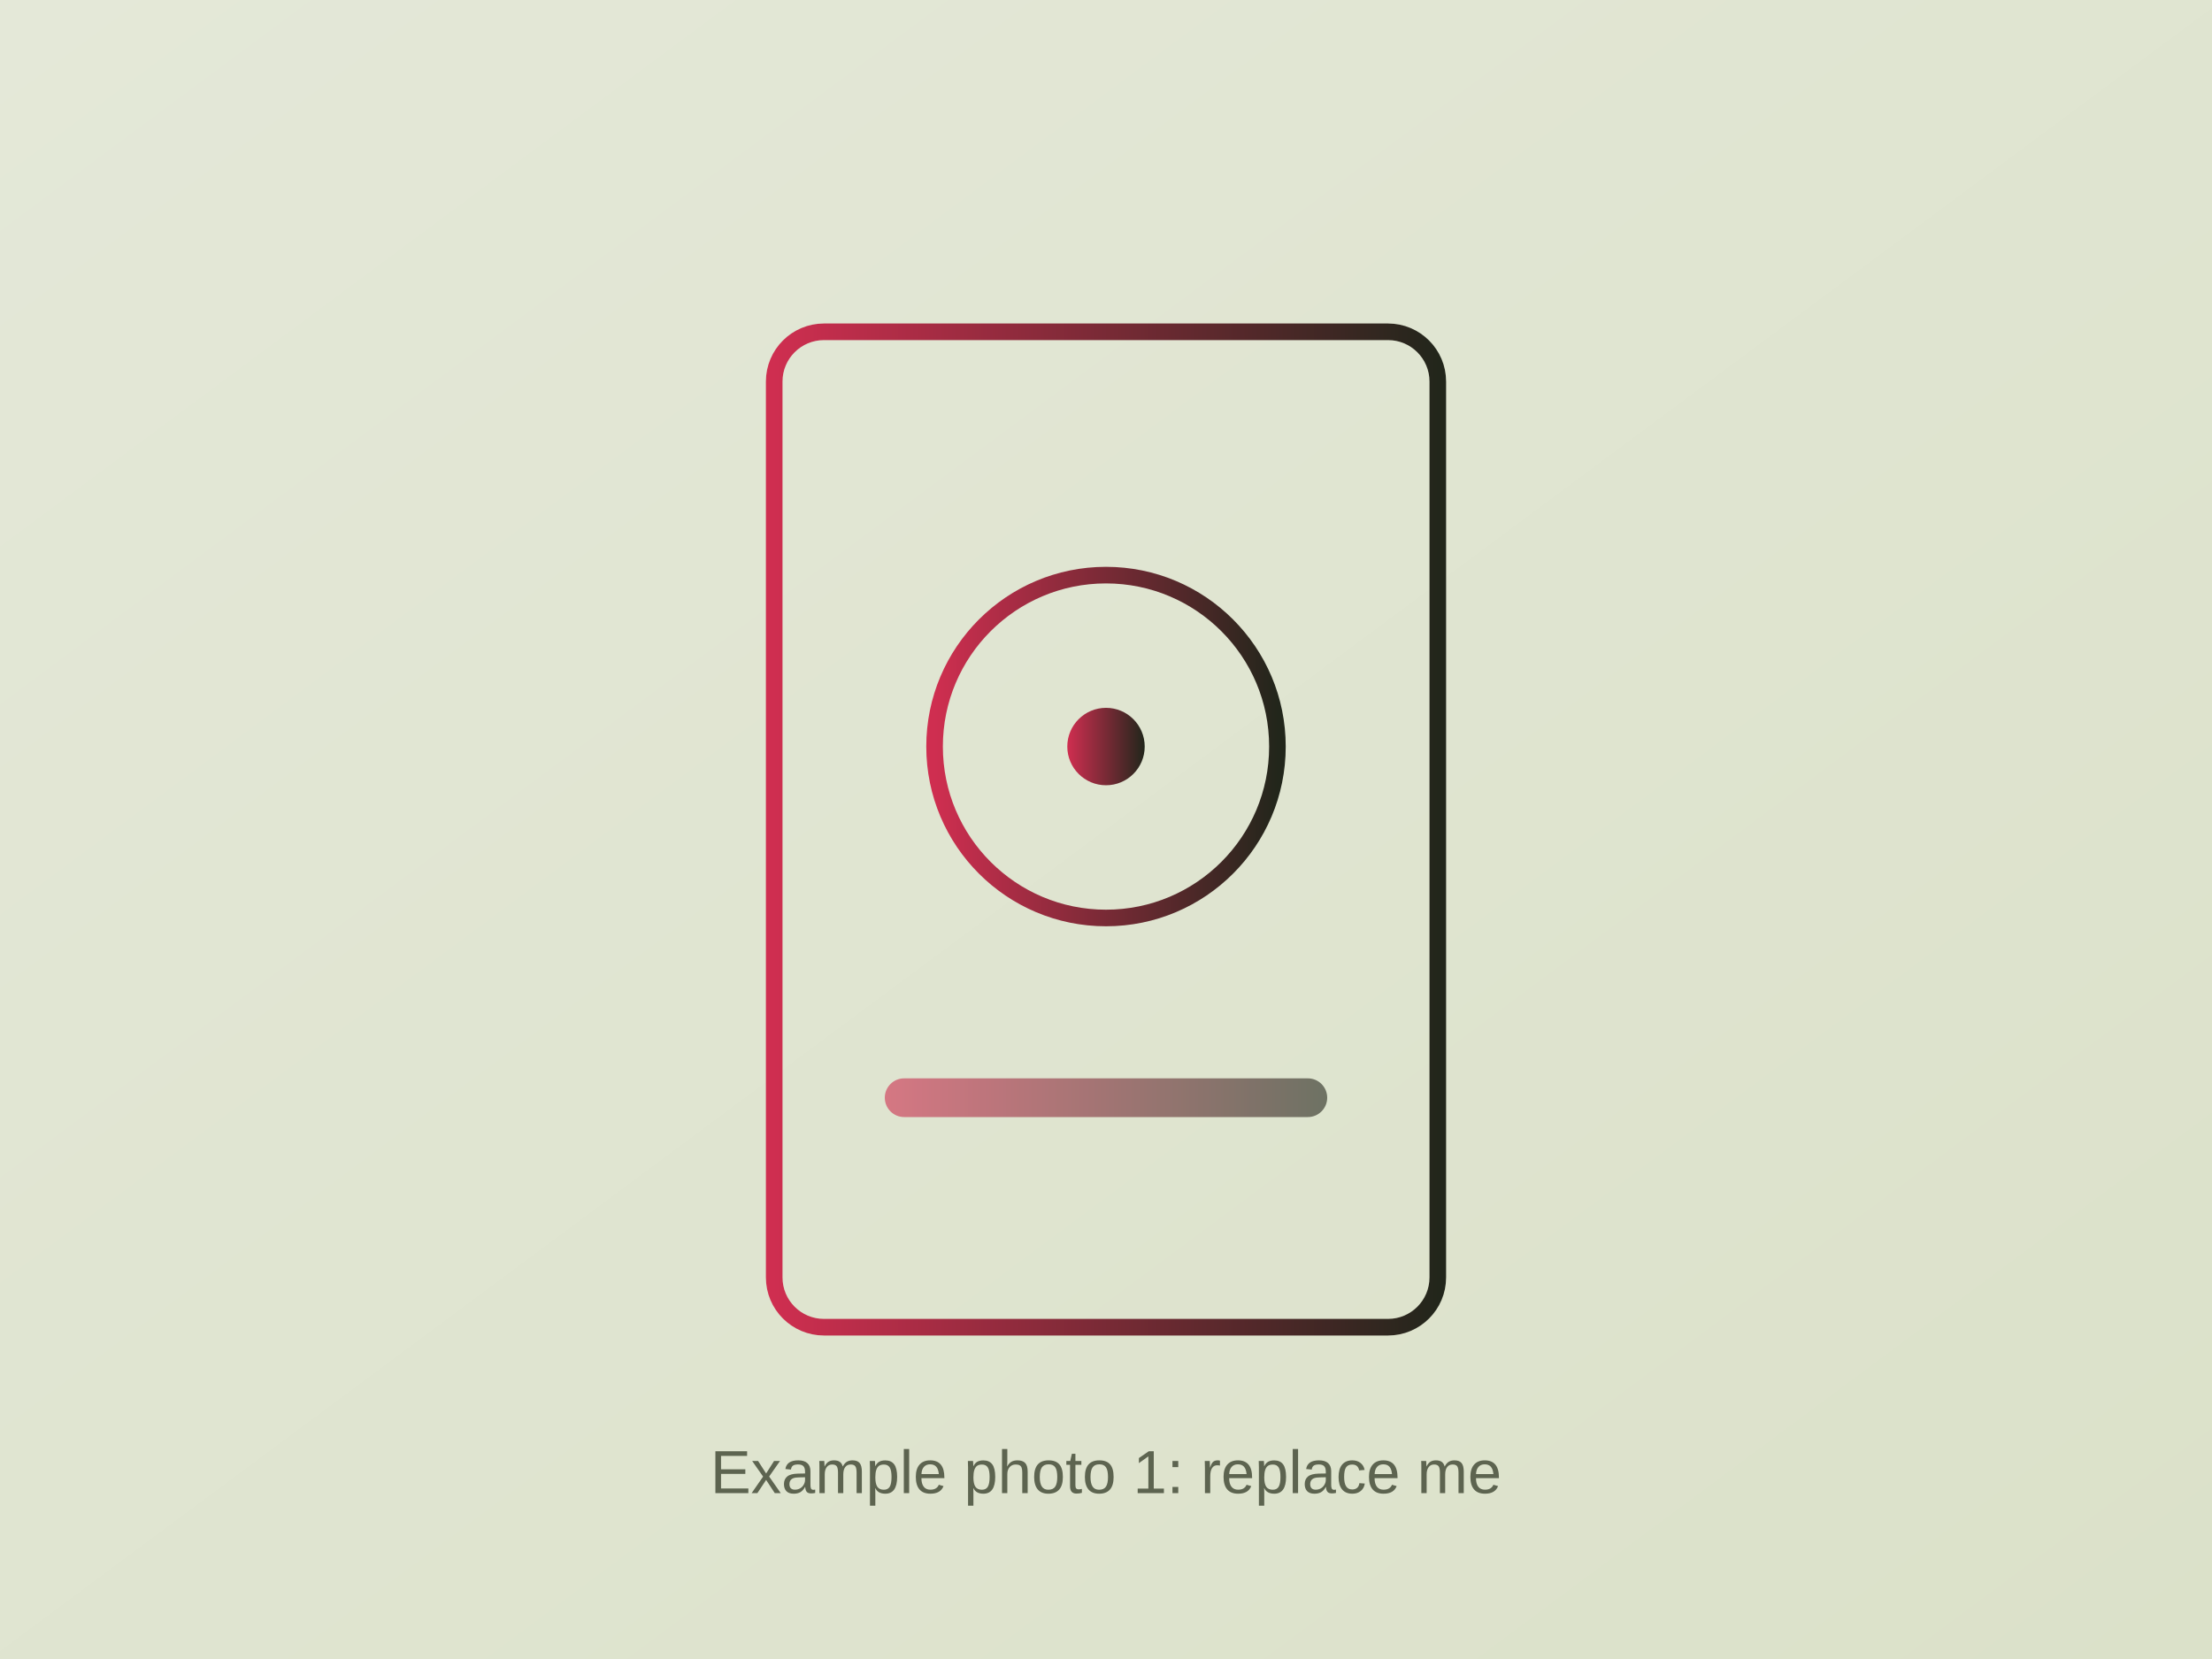
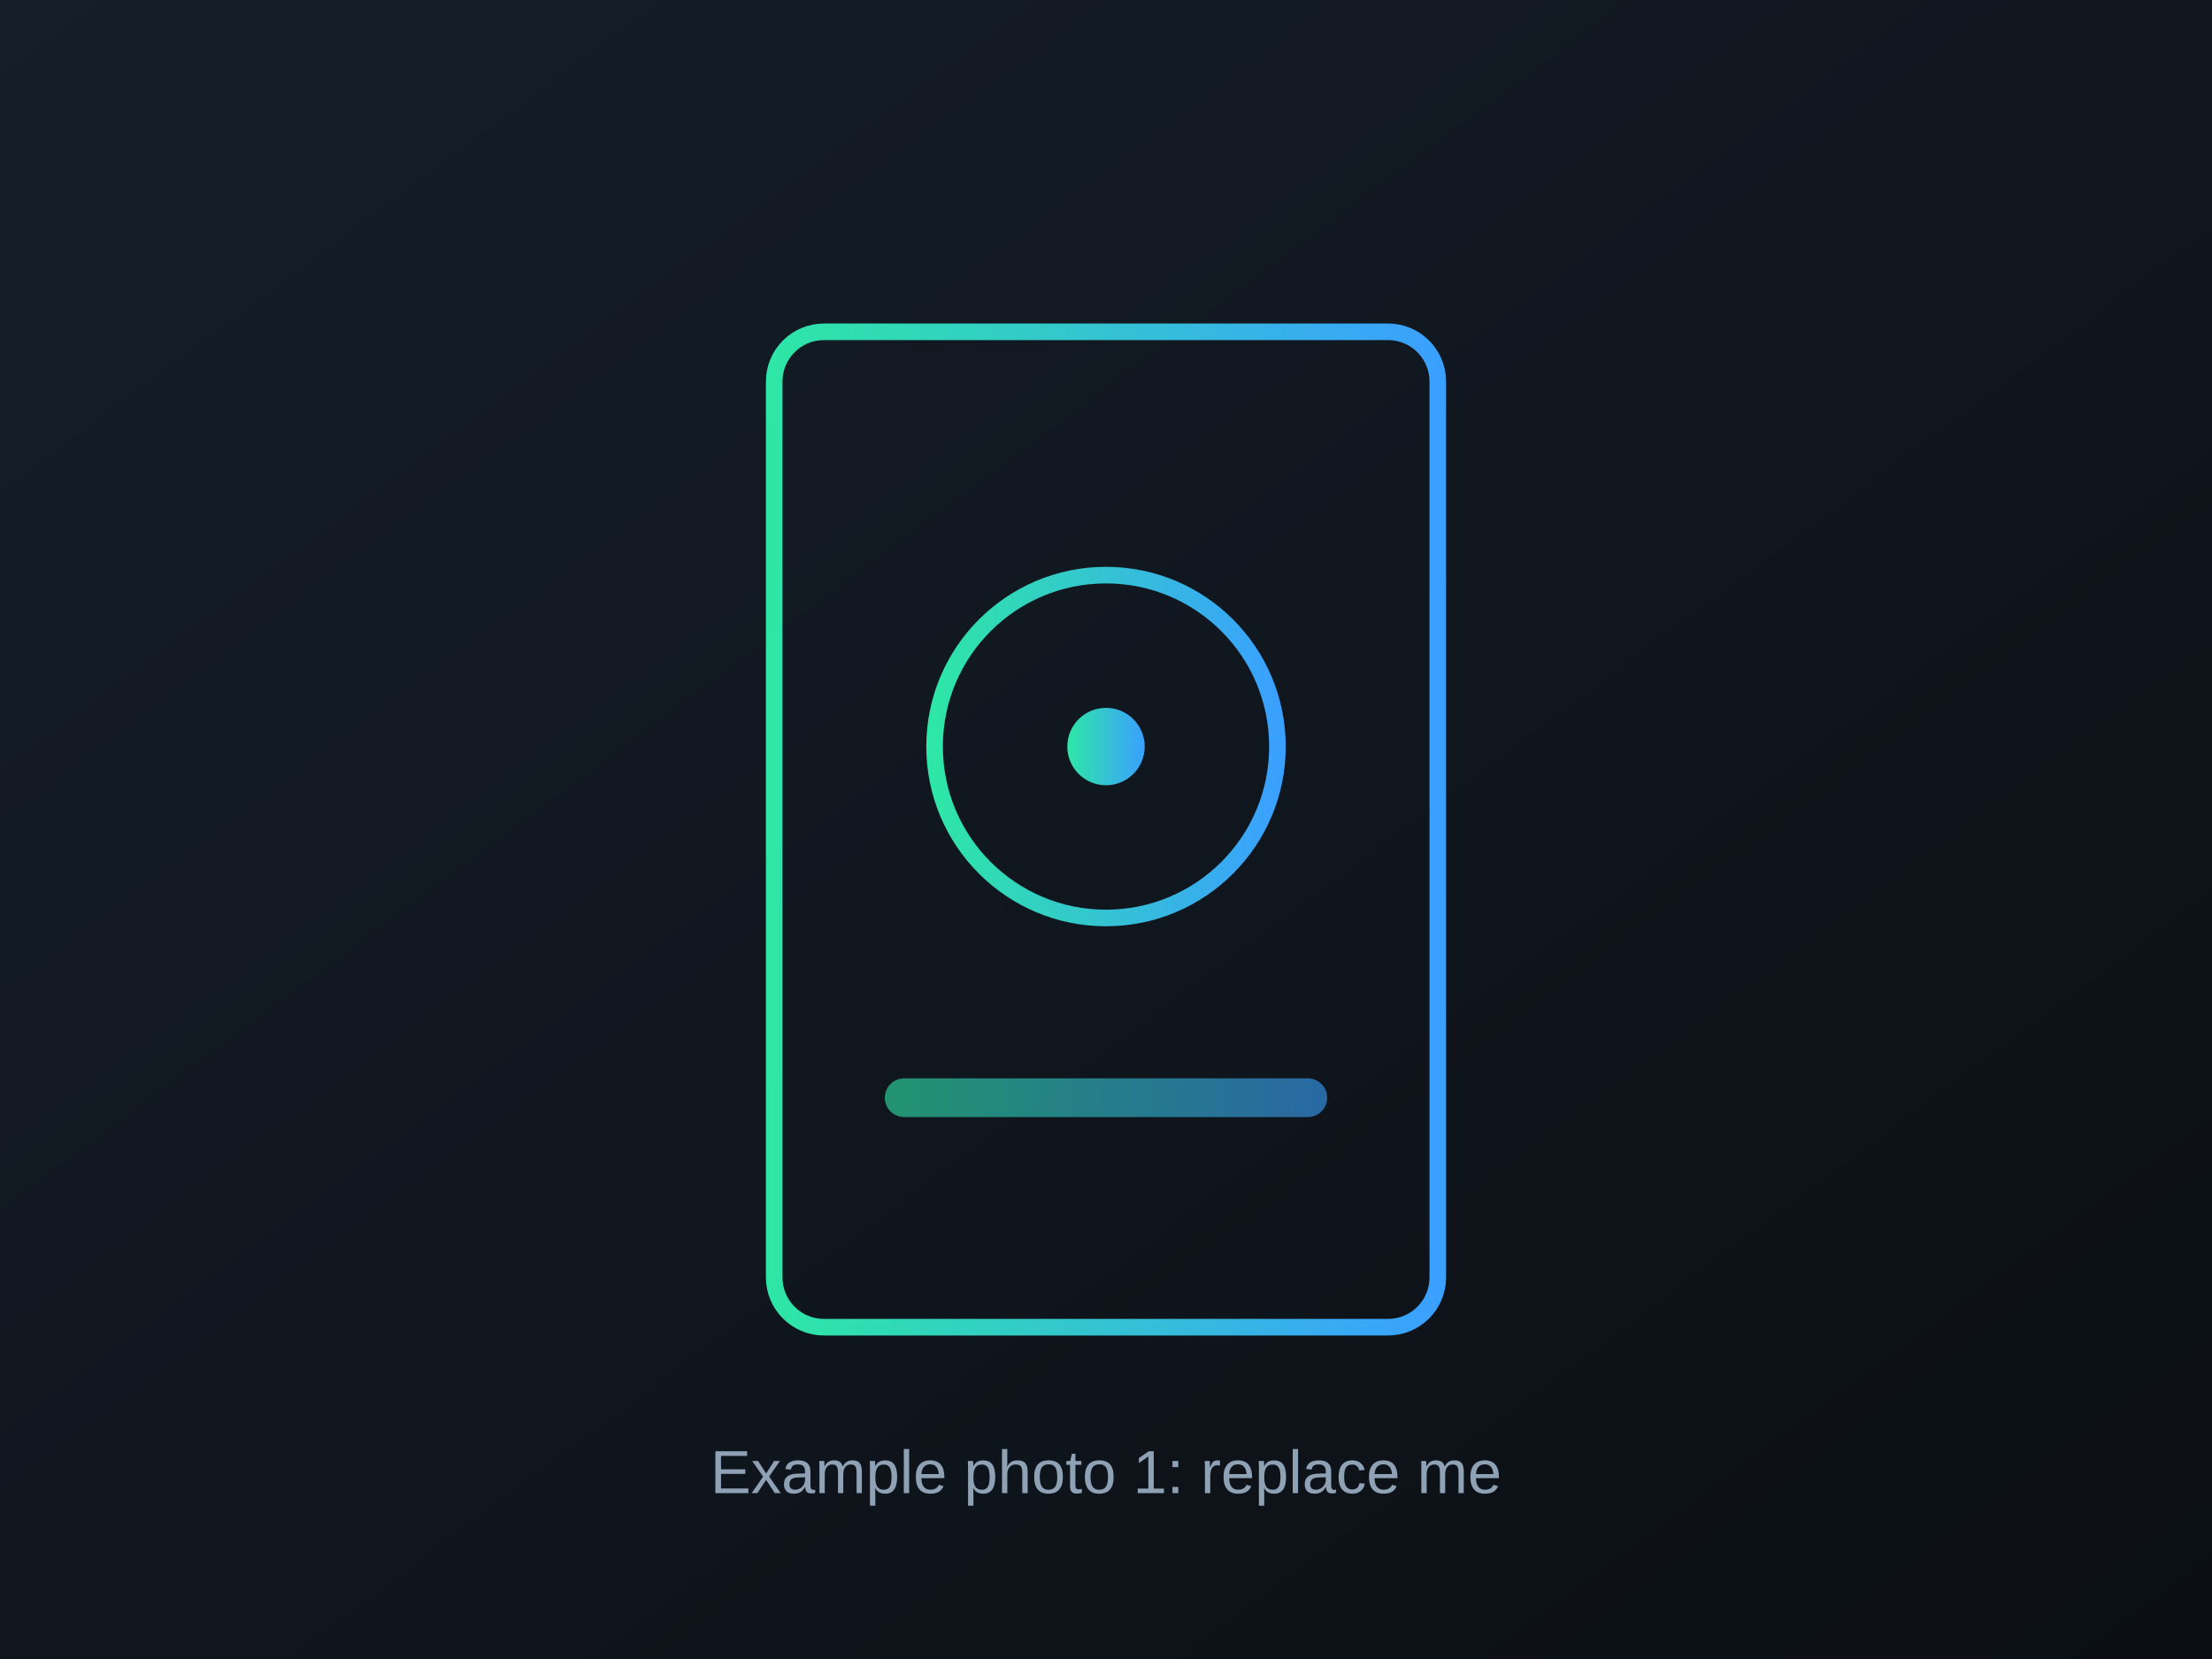
<svg xmlns="http://www.w3.org/2000/svg" width="800" height="600" viewBox="0 0 800 600">
  <defs>
    <linearGradient id="g" x1="0" y1="0" x2="1" y2="1">
-       <stop offset="0" stop-color="#e4e8d8" />
-       <stop offset="1" stop-color="#dbe1c9" />
+       <stop offset="0" stop-color="#151e29" />
+       <stop offset="1" stop-color="#0b0f14" />
    </linearGradient>
    <linearGradient id="a" x1="0" x2="1">
-       <stop offset="0" stop-color="#cf2e50" />
-       <stop offset="1" stop-color="#22261b" />
+       <stop offset="0" stop-color="#2ee6a6" />
+       <stop offset="1" stop-color="#3aa0ff" />
    </linearGradient>
  </defs>
  <rect width="800" height="600" fill="url(#g)" />
  <rect x="280" y="120" width="240" height="360" rx="18" fill="none" stroke="url(#a)" stroke-width="6" />
  <circle cx="400" cy="270" r="62" fill="none" stroke="url(#a)" stroke-width="6" />
  <circle cx="400" cy="270" r="14" fill="url(#a)" />
  <rect x="320" y="390" width="160" height="14" rx="7" fill="url(#a)" opacity=".6" />
-   <text x="400" y="540" text-anchor="middle" font-family="Arial" font-size="22" fill="#5d6450">Example photo 1: replace me</text>
+   <text x="400" y="540" text-anchor="middle" font-family="Arial" font-size="22" fill="#8fa1b5">Example photo 1: replace me</text>
</svg>
